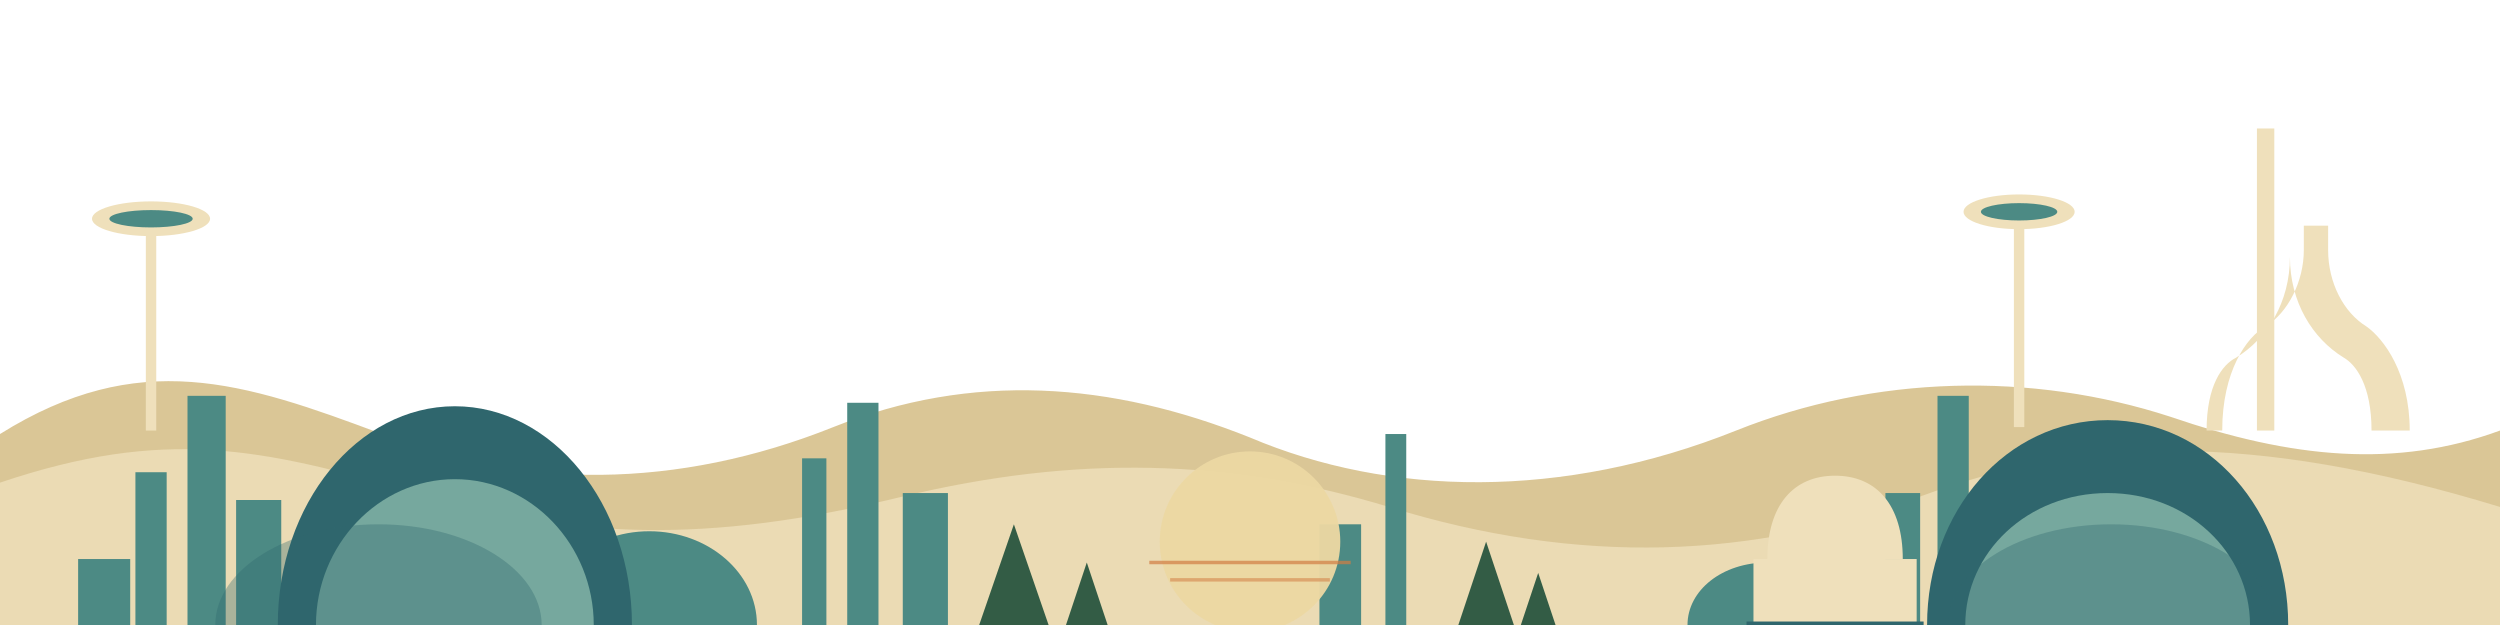
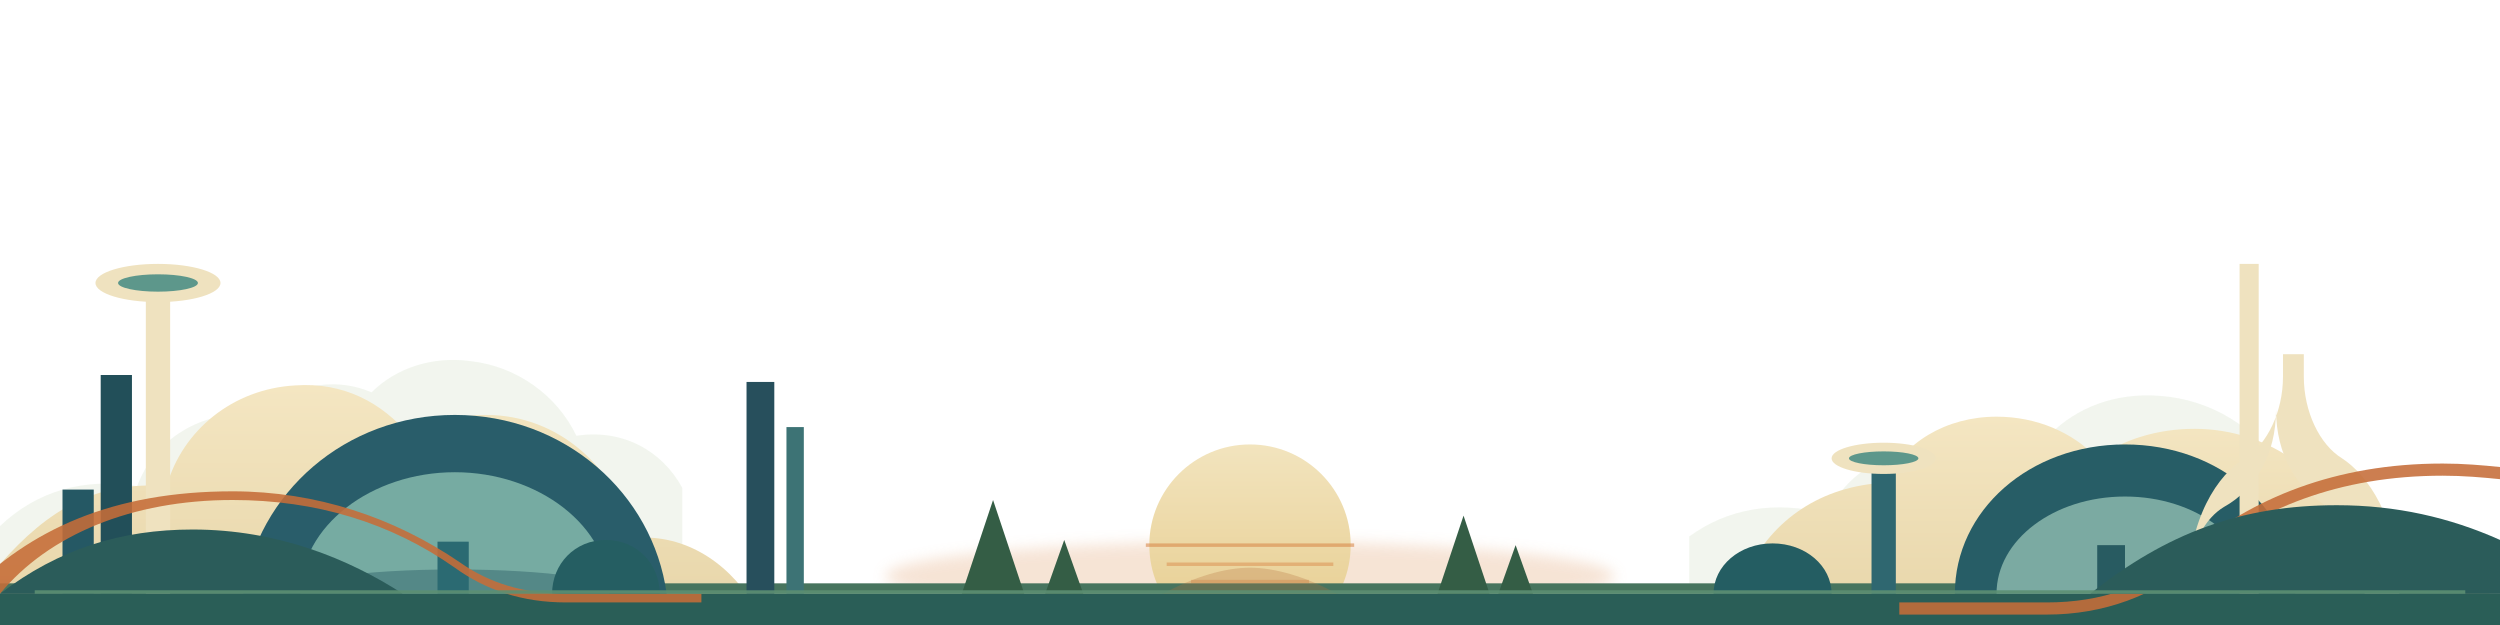
<svg xmlns="http://www.w3.org/2000/svg" viewBox="0 0 1440 360" preserveAspectRatio="none">
-   <rect width="1440" height="360" fill="none" />
-   <g opacity="0.92">
-     <path d="M0 250 C80 200, 140 220, 220 250 C300 282, 390 282, 480 246 C560 214, 640 220, 720 252 C800 286, 900 288, 1000 248 C1080 216, 1170 214, 1250 240 C1320 264, 1380 270, 1440 248 L1440 360 L0 360 Z" fill="#d7c18d" />
-     <path d="M0 278 C95 246, 150 258, 240 284 C330 310, 405 314, 520 286 C620 262, 708 264, 800 292 C910 326, 1010 322, 1106 286 C1198 252, 1296 248, 1440 292 L1440 360 L0 360 Z" fill="#ead9af" opacity="0.95" />
+   <defs>
+     <linearGradient id="sunGrad" x1="0" y1="0" x2="0" y2="1">
+       <stop offset="0%" stop-color="#f2e4be" />
+       <stop offset="100%" stop-color="#e6cb8b" />
+     </linearGradient>
+     <linearGradient id="cloudGrad" x1="0" y1="0" x2="0" y2="1">
+       <stop offset="0%" stop-color="#f4e6c2" />
+       <stop offset="100%" stop-color="#e7d5a8" />
+     </linearGradient>
+     <linearGradient id="tealGrad" x1="0" y1="0" x2="0" y2="1">
+       <stop offset="0%" stop-color="#6daba2" />
+       <stop offset="100%" stop-color="#3a7b78" />
+     </linearGradient>
+     <linearGradient id="darkTealGrad" x1="0" y1="0" x2="0" y2="1">
+       <stop offset="0%" stop-color="#2a6970" />
+       <stop offset="100%" stop-color="#1f4b56" />
+     </linearGradient>
+     <filter id="softGlow" x="-20%" y="-20%" width="140%" height="140%">
+       <feGaussianBlur stdDeviation="4" />
+     </filter>
+   </defs>
+   <ellipse cx="720" cy="332" rx="210" ry="20" fill="#d78343" opacity="0.22" filter="url(#softGlow)" />
+   <g>
+     <circle cx="720" cy="314" r="58" fill="url(#sunGrad)" />
+     <rect x="660" y="313" width="120" height="2" fill="#d78343" opacity="0.55" />
+     <rect x="672" y="324" width="96" height="2" fill="#d78343" opacity="0.45" />
+     <rect x="686" y="334" width="68" height="2" fill="#d78343" opacity="0.35" />
  </g>
-   <g fill="#4c8a84">
-     <path d="M45 360v-38h30v38z" />
-     <path d="M78 360v-88h18v88z" />
-     <path d="M108 360v-132h22v132z" />
-     <path d="M136 360v-72h26v72z" />
-     <path d="M178 360c0-44 28-80 62-80s62 36 62 80z" />
-     <path d="M236 360v-24h10v24z" />
-     <path d="M312 360c0-30 28-54 62-54s62 24 62 54z" />
-     <path d="M462 360v-96h14v96z" />
-     <path d="M488 360v-128h18v128z" />
-     <path d="M520 360v-76h26v76z" />
-     <path d="M760 360v-58h24v58z" />
-     <path d="M798 360v-110h12v110z" />
-     <path d="M972 360c0-20 20-36 46-36s46 16 46 36z" />
-     <path d="M1086 360v-76h20v76z" />
-     <path d="M1116 360v-132h18v132z" />
-     <path d="M1146 360c0-46 32-84 72-84s72 38 72 84z" />
-     <path d="M1228 360v-28h14v28z" />
+   <g fill="#dce6d3" opacity="0.38">
+     <path d="M0 303c21-20 48-28 79-23 10-27 37-44 68-41 18-16 44-23 67-13 14-14 35-21 57-18 27 3 50 20 61 43 26-4 49 8 61 30v79H0z" />
+     <path d="M973 309c22-16 49-21 80-13 10-24 36-39 66-37 18-14 42-17 62-9 15-15 37-24 63-22 29 2 56 18 70 43 24-2 47 11 61 35v57H973z" />
  </g>
-   <g fill="#2f666d">
-     <path d="M160 360c0-70 46-126 102-126s102 56 102 126z" />
-     <path d="M182 360c0-46 36-84 80-84s80 38 80 84z" fill="#76a89e" />
-     <path d="M1110 360c0-66 46-118 104-118s104 52 104 118z" />
-     <path d="M1132 360c0-42 36-76 82-76s82 34 82 76z" fill="#76a89e" />
+   <g fill="url(#cloudGrad)">
+     <path d="M0 325c28-32 56-48 96-45 9-32 38-56 74-58 28-2 50 10 66 29 13-8 28-12 44-12 42 0 76 31 84 71 28-3 54 12 70 38v12H0z" />
+     <path d="M1006 330c15-31 43-50 80-52 10-23 35-38 64-38 23 0 44 9 58 24 15-11 35-17 56-17 43 0 80 27 94 67 30-5 58 8 82 34v12h-434z" />
  </g>
-   <g fill="#efe0bb">
-     <path d="M84 248h6v-118h-6z" />
-     <ellipse cx="87" cy="126" rx="34" ry="10" fill="#efe0bb" />
-     <ellipse cx="87" cy="126" rx="24" ry="5" fill="#4c8a84" />
-     <path d="M1160 246h6v-120h-6z" />
-     <ellipse cx="1163" cy="122" rx="32" ry="10" fill="#efe0bb" />
-     <ellipse cx="1163" cy="122" rx="22" ry="5" fill="#4c8a84" />
-     <path d="M1300 248h10V74h-10z" />
-     <path d="M1280 248c0-34 14-54 25-60 13-8 22-26 22-44v-14h14v14c0 19 9 36 22 44 10 7 25 27 25 60h-22c0-26-9-38-16-42-18-11-31-32-31-58 0 26-13 47-31 58-8 4-17 16-17 42z" />
-     <path d="M1010 322h94v38h-94z" fill="#efe0bb" />
-     <path d="M1018 322c0-31 15-48 39-48s39 17 39 48z" />
-     <path d="M1006 360v-2h102v2z" fill="#2f666d" />
-     <path d="M124 360c0-32 42-58 94-58s94 26 94 58z" fill="#2f666d" opacity="0.35" />
-     <path d="M1122 360c0-32 42-58 94-58s94 26 94 58z" fill="#2f666d" opacity="0.35" />
-   </g>
-   <g fill="#335c45">
-     <path d="M564 360l20-58 20 58z" />
-     <path d="M614 360l12-36 12 36z" />
-     <path d="M840 360l16-48 16 48z" />
-     <path d="M876 360l10-30 10 30z" />
+   <rect x="0" y="342" width="1440" height="18" fill="#2a5e57" />
+   <rect x="0" y="336" width="1440" height="6" fill="#47745e" />
+   <g>
+     <path d="M36 342v-60h18v60z" fill="#255864" />
+     <path d="M58 342v-126h18v126z" fill="#224f59" />
+     <path d="M84 342v-176h14v176z" fill="#efe2bf" />
+     <ellipse cx="91" cy="163" rx="36" ry="11" fill="#efe2bf" />
+     <ellipse cx="91" cy="163" rx="23" ry="5" fill="#5d978b" />
+     <path d="M140 342c8-58 59-103 122-103s114 45 122 103z" fill="#295d6a" />
+     <path d="M173 342c0-39 41-70 89-70s89 31 89 70z" fill="#76aba2" />
+     <path d="M166 342c0-8 43-14 96-14s96 6 96 14z" fill="#1d4f5b" opacity="0.38" />
+     <path d="M252 342v-30h18v30z" fill="#2b6a72" />
+     <path d="M318 342c0-17 13-31 31-31s31 14 31 31z" fill="#255e62" />
+     <path d="M430 342v-122h16v122z" fill="#274f5c" />
+     <path d="M453 342v-96h10v96z" fill="#3d7375" />
  </g>
  <g>
-     <circle cx="720" cy="312" r="52" fill="#ecd8a3" opacity="0.95" />
-     <path d="M662 324h116" stroke="#d17d43" stroke-width="2" opacity="0.7" />
-     <path d="M674 334h92" stroke="#d17d43" stroke-width="2" opacity="0.55" />
+     <path d="M554 342l18-54 18 54z" fill="#345d45" />
+     <path d="M602 342l11-31 11 31z" fill="#345d45" />
+     <path d="M828 342l15-45 15 45z" fill="#345d45" />
+     <path d="M863 342l10-28 10 28z" fill="#345d45" />
+     <path d="M670 342c18-10 36-15 50-15 14 0 32 5 50 15z" fill="#b36f3c" opacity="0.28" />
+   </g>
+   <g>
+     <path d="M987 342c0-16 15-29 34-29s34 13 34 29z" fill="#245d62" />
+     <path d="M1078 342v-74h14v74z" fill="#2f6770" />
+     <ellipse cx="1085" cy="264" rx="30" ry="9" fill="#efe2bf" />
+     <ellipse cx="1085" cy="264" rx="20" ry="4" fill="#5d978b" />
+     <path d="M1126 342c0-48 43-86 98-86s98 38 98 86z" fill="#275d66" />
+     <path d="M1150 342c0-31 33-56 74-56s74 25 74 56z" fill="#7baaa2" />
+     <path d="M1208 342v-28h16v28z" fill="#285b61" />
+     <path d="M1290 342v-190h11v190z" fill="#efe2bf" />
+     <path d="M1260 342c0-44 18-69 33-78 13-8 22-27 22-47v-13h12v13c0 20 9 39 22 47 14 9 33 34 33 78h-20c0-29-11-44-21-50-18-10-30-30-30-56 0 26-12 46-30 56-10 6-21 21-21 50z" fill="#efe2bf" />
+   </g>
+   <g>
+     <path d="M0 342c28-34 76-54 134-54 48 0 91 13 128 39 18 13 39 20 64 20h78v-5h-78c-24 0-44-6-61-18-38-26-83-41-131-41-69 0-117 22-153 59z" fill="#c56d39" opacity="0.88" />
+     <path d="M0 342c34-26 70-37 111-37 49 0 90 17 121 37z" fill="#2b5c5a" />
+     <path d="M1094 347h85c31 0 58-9 81-29 37-31 85-51 147-51 12 0 23 1 33 2v7c-10-1-21-2-33-2-60 0-106 19-142 49-24 20-53 31-86 31h-85z" fill="#c56d39" opacity="0.88" />
+     <path d="M1204 342c44-35 87-51 142-51 34 0 65 7 94 20v31z" fill="#2b5c5a" />
+   </g>
+   <g fill="#5c8f72" opacity="0.9">
+     <rect x="20" y="340" width="1400" height="2" />
  </g>
</svg>
